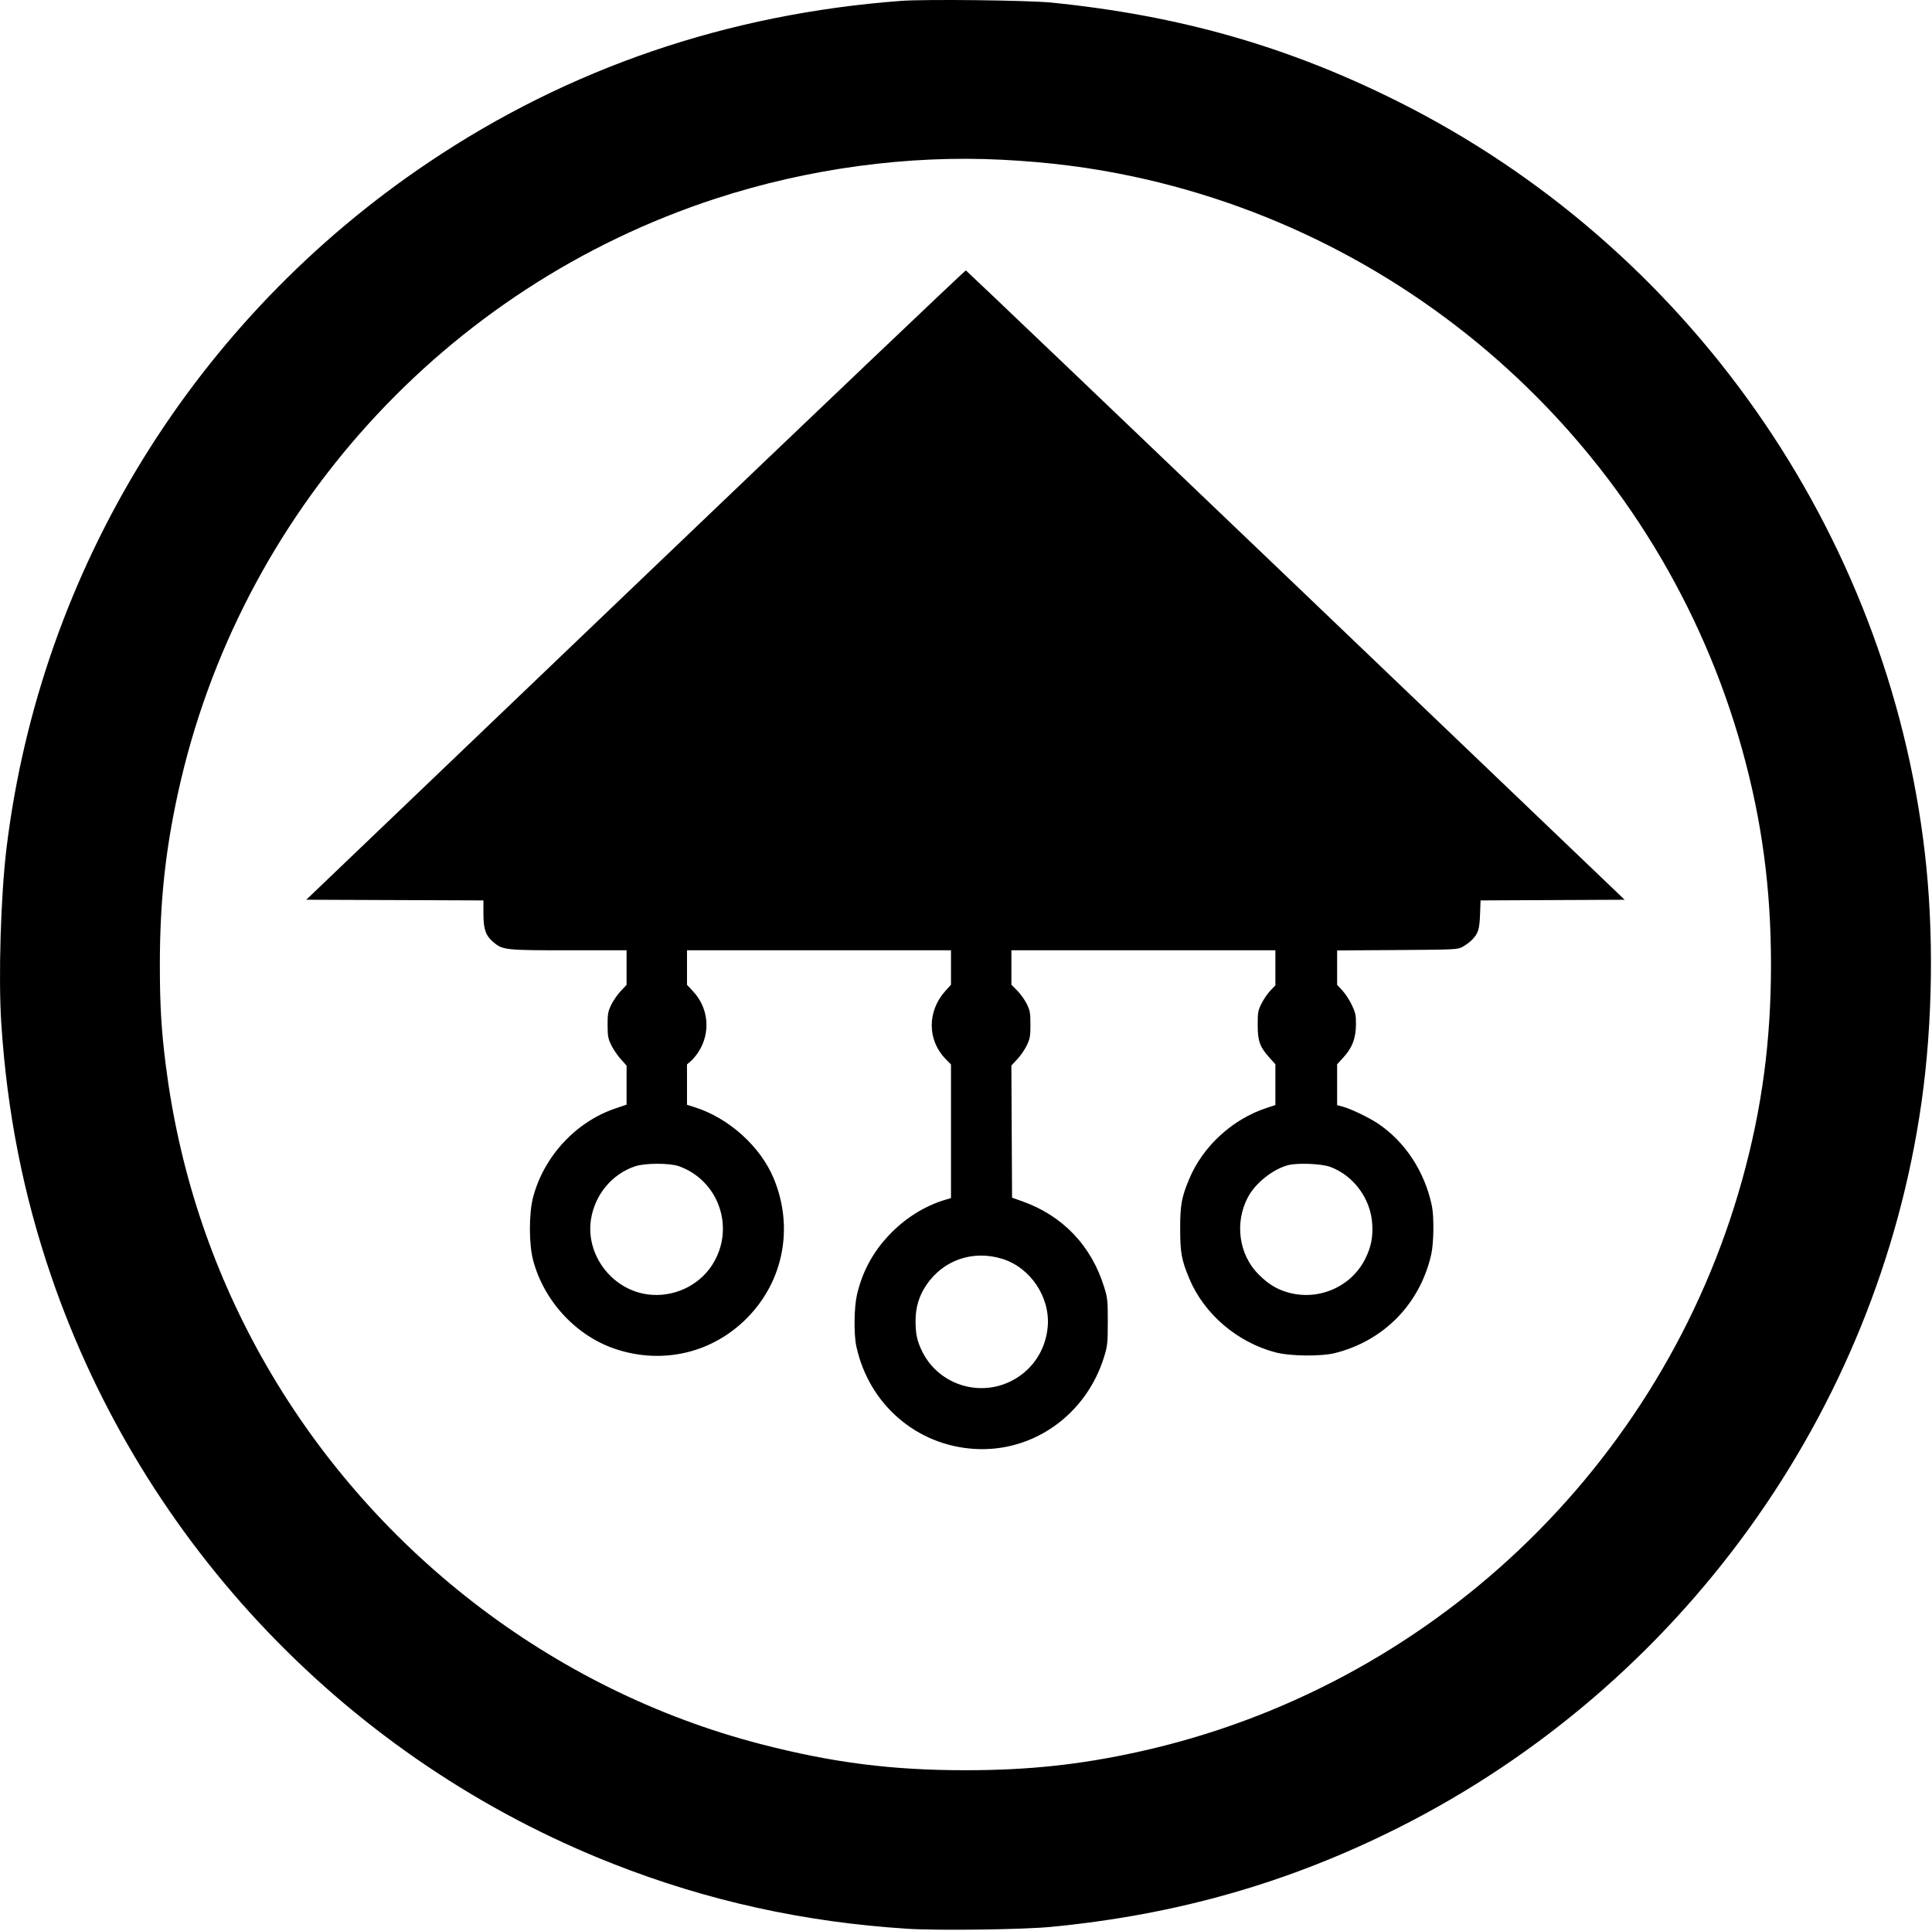
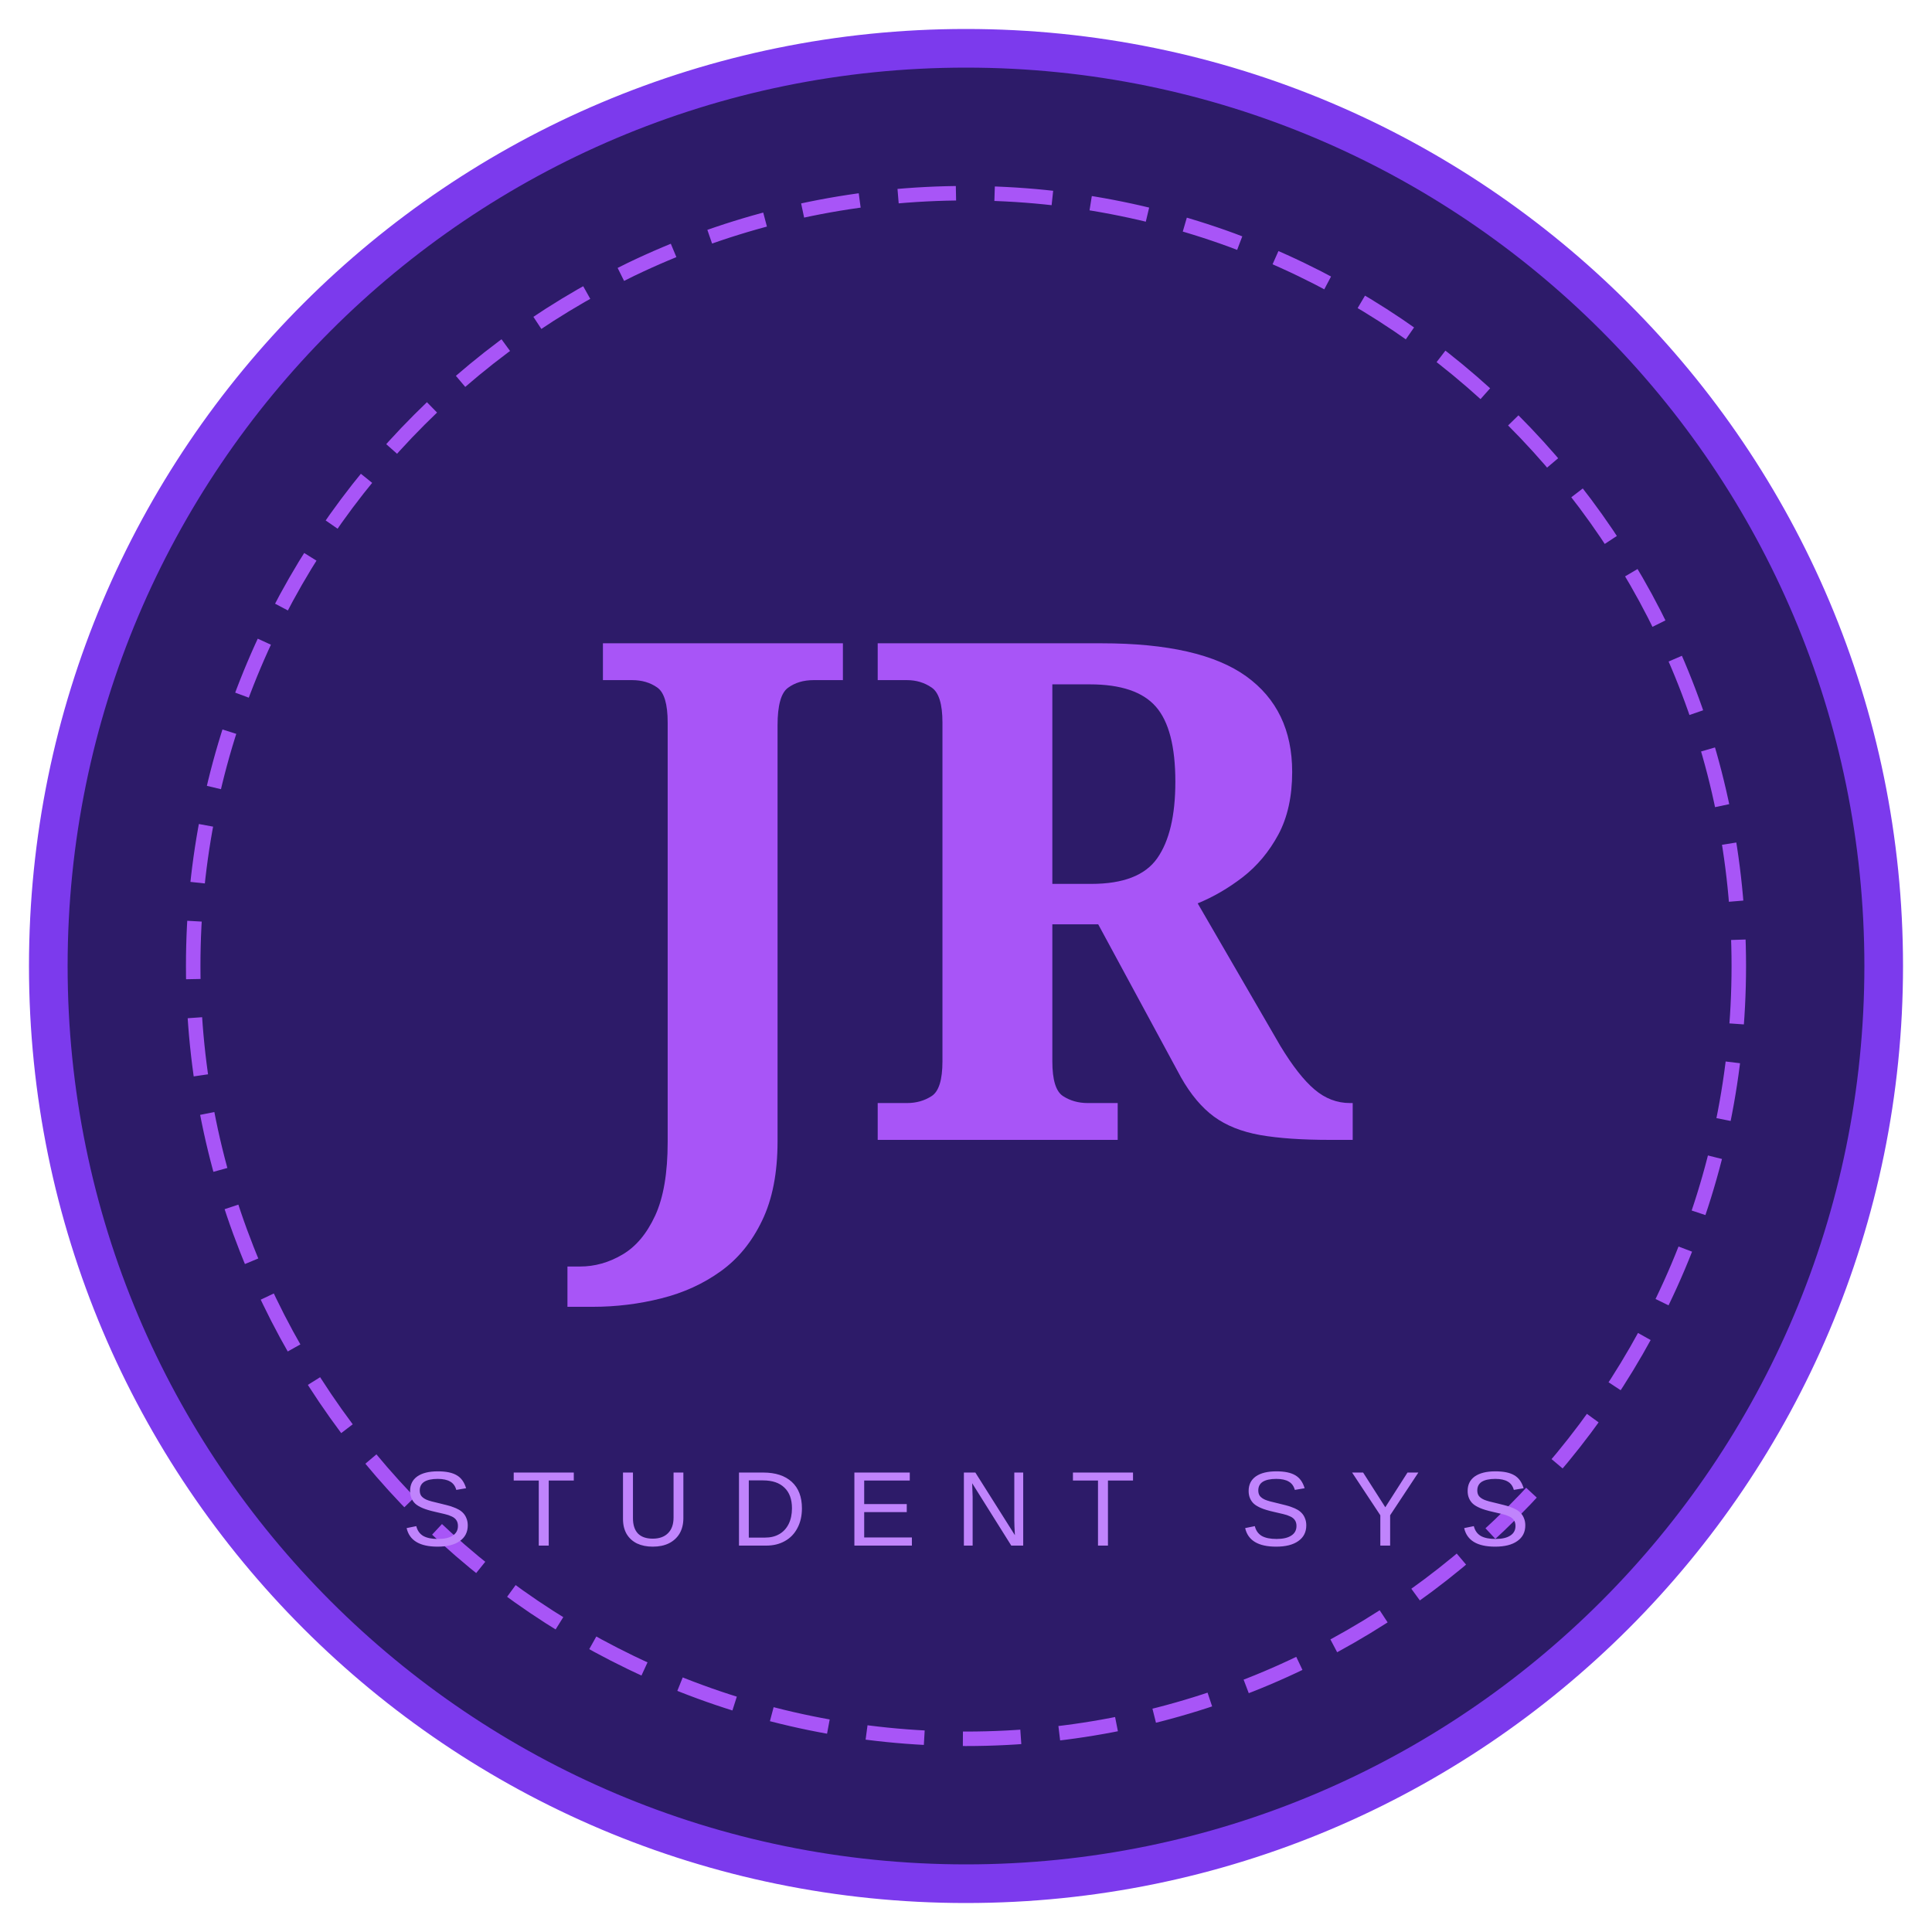
- <svg xmlns="http://www.w3.org/2000/svg" width="1471" height="1470" viewBox="0 0 1471 1470" fill="none">
-   <path fill-rule="evenodd" clip-rule="evenodd" d="M686.07 0.669C553.927 10.591 433.35 51.782 326.57 123.481C148.316 243.17 31.086 433.368 5.046 645.133C0.578 681.467 -1.318 744.076 0.982 779.34C5.41 847.244 17.824 910.006 39.114 972.133C109.049 1176.21 266.202 1340.49 466.903 1419.3C538.72 1447.5 611.983 1463.66 690.934 1468.71C714.105 1470.19 778.578 1469.35 800.07 1467.29C896.022 1458.07 981.513 1433.65 1065.07 1391.58C1279.59 1283.57 1429.34 1075.85 1462.98 839.633C1471.62 778.952 1472.56 709.649 1465.54 649.356C1437.05 404.348 1285.07 187.664 1064.27 77.242C980.386 35.291 898.313 11.854 800.751 1.988C783.023 0.195 704.421 -0.708 686.07 0.669ZM763.07 121.647C798.527 123.457 830.176 127.487 862.07 134.253C1085.58 181.67 1265.08 350.365 1326.42 570.633C1341.46 624.645 1348.41 676.472 1348.41 734.633C1348.41 792.794 1341.46 844.621 1326.42 898.633C1265.54 1117.27 1088.02 1285.35 866.57 1334.03C821.943 1343.84 782.863 1347.99 735.07 1347.99C679.106 1348 633.983 1342.25 579.57 1328.18C419.903 1286.9 280.944 1179.22 199.256 1033.46C160.693 964.657 136.162 889.875 126.16 810.633C122.821 784.18 121.712 765.232 121.712 734.633C121.712 686.853 125.861 647.769 135.673 603.133C182.275 391.133 338.755 218.399 545.113 151.166C615.411 128.262 691.296 117.985 763.07 121.647ZM483.837 445.369L233.185 685.133L300.627 685.39L368.07 685.646V695.823C368.07 707.665 369.863 712.662 375.91 717.663C382.849 723.403 385.059 723.633 433.252 723.633H477.07V736.779V749.926L472.5 754.81C469.987 757.497 466.724 762.269 465.25 765.414C462.92 770.385 462.575 772.374 462.606 780.633C462.637 788.92 462.994 790.86 465.401 795.825C466.919 798.956 470.165 803.746 472.615 806.471L477.07 811.426V826.293V841.159L468.48 844.076C438.412 854.285 414.163 880.463 405.901 911.633C402.65 923.902 402.65 947.364 405.901 959.633C414.26 991.169 439.258 1017.84 469.57 1027.57C505.437 1039.08 542.877 1029.99 568.997 1003.42C596.709 975.243 604.467 934.272 589.087 897.327C578.935 872.941 554.861 851.27 528.82 843.076L523.07 841.268V825.886V810.503L525.967 808.065C527.561 806.724 530.224 803.491 531.886 800.879C541.271 786.132 539.559 767.553 527.64 754.81L523.07 749.926V736.779V723.633H623.57H724.07V736.736V749.839L719.694 754.706C705.889 770.061 705.997 792.09 719.948 806.344L724.07 810.555V861.435V912.315L719.82 913.574C704.112 918.224 689.061 927.658 676.965 940.435C664.482 953.621 656.463 968.563 652.44 986.133C650.253 995.685 650.018 1015.99 651.989 1025.13C661.484 1069.19 697.67 1100.62 742.002 1103.32C786.718 1106.05 827.214 1077.17 840.743 1032.92C843.216 1024.83 843.432 1022.74 843.455 1006.63C843.478 990.326 843.292 988.523 840.725 980.196C830.957 948.506 809.053 925.594 778.07 914.659L770.57 912.012L770.311 861.685L770.051 811.36L774.631 806.465C777.149 803.772 780.416 798.996 781.89 795.851C784.24 790.837 784.569 788.902 784.56 780.133C784.551 771.282 784.236 769.493 781.82 764.558C780.319 761.492 777.061 756.925 774.58 754.408L770.07 749.833V736.732V723.633H870.57H971.07V736.969V750.307L967.179 754.398C965.039 756.647 962.001 761.107 960.429 764.31C957.83 769.603 957.572 771.086 957.588 780.633C957.608 792.809 959.236 797.264 966.694 805.56L971.07 810.426V825.947V841.47L964.32 843.69C938.43 852.211 915.999 872.744 905.593 897.447C899.636 911.587 898.57 917.386 898.57 935.633C898.57 953.88 899.636 959.678 905.593 973.818C916.892 1000.64 941.932 1022.05 971.07 1029.79C982.141 1032.73 1005.7 1033.01 1016.42 1030.33C1053.72 1021 1081.28 992.731 1089.74 955.133C1091.68 946.532 1091.93 926.406 1090.2 918.133C1084.73 892.004 1069.63 869.099 1048.76 855.29C1041.9 850.749 1028.31 844.273 1022.32 842.683L1018.07 841.555V825.985V810.413L1023 805.019C1029.61 797.786 1032.34 790.56 1032.41 780.108C1032.46 773.15 1032.06 771.201 1029.35 765.429C1027.64 761.769 1024.4 756.778 1022.15 754.341L1018.07 749.909V736.818V723.727L1063.82 723.43C1108.43 723.14 1109.67 723.079 1113.58 720.984C1115.79 719.801 1118.87 717.56 1120.43 716.003C1125.44 710.988 1126.45 707.933 1126.88 696.391L1127.29 685.65L1182.13 685.391L1236.98 685.133L986.649 445.674C848.967 313.972 735.907 206.079 735.404 205.911C734.9 205.743 621.695 313.499 483.837 445.369ZM517.037 888.084C547.715 899.163 559.967 935.82 542.186 963.331C531.754 979.471 512.147 988.319 492.82 985.608C465.7 981.802 445.833 955.399 449.951 928.633C452.853 909.77 465.9 894.033 483.547 888.112C491.179 885.551 509.979 885.536 517.037 888.084ZM1012.91 888.576C1030.79 895.277 1043.68 912.891 1044.82 932.173C1045.42 942.277 1043.9 949.711 1039.38 958.741C1028.57 980.343 1002.98 991.082 979.57 983.842C971.42 981.321 965.601 977.669 958.416 970.565C943.22 955.54 939.812 931.03 950.207 911.527C955.915 900.817 969.286 890.2 980.808 887.227C988.068 885.353 1006.36 886.122 1012.91 888.576ZM763.118 958.577C784.555 965.238 799.623 987.685 797.727 1010.13C796.163 1028.66 785.412 1044.29 768.825 1052.17C744.081 1063.92 714.194 1053.6 702.146 1029.13C698.297 1021.32 697.124 1015.94 697.094 1005.99C697.064 995.76 699.663 986.968 705.142 978.763C717.983 959.534 740.719 951.617 763.118 958.577Z" fill="black" />
+ <svg xmlns="http://www.w3.org/2000/svg" viewBox="0 0 200 200" width="200" height="200">
+   <circle cx="100" cy="100" r="95" fill="#2d1b69" stroke="#7c3aed" stroke-width="4" />
+   <circle cx="100" cy="100" r="80" fill="none" stroke="#a855f7" stroke-width="1.5" stroke-dasharray="6 4" />
+   <text x="100" y="118" font-family="Georgia, serif" font-size="72" font-weight="bold" fill="#a855f7" text-anchor="middle" dominant-baseline="auto">JR</text>
+   <text x="100" y="160" font-family="Arial, sans-serif" font-size="11" fill="#c084fc" text-anchor="middle" letter-spacing="4">STUDENT SYS</text>
</svg>
